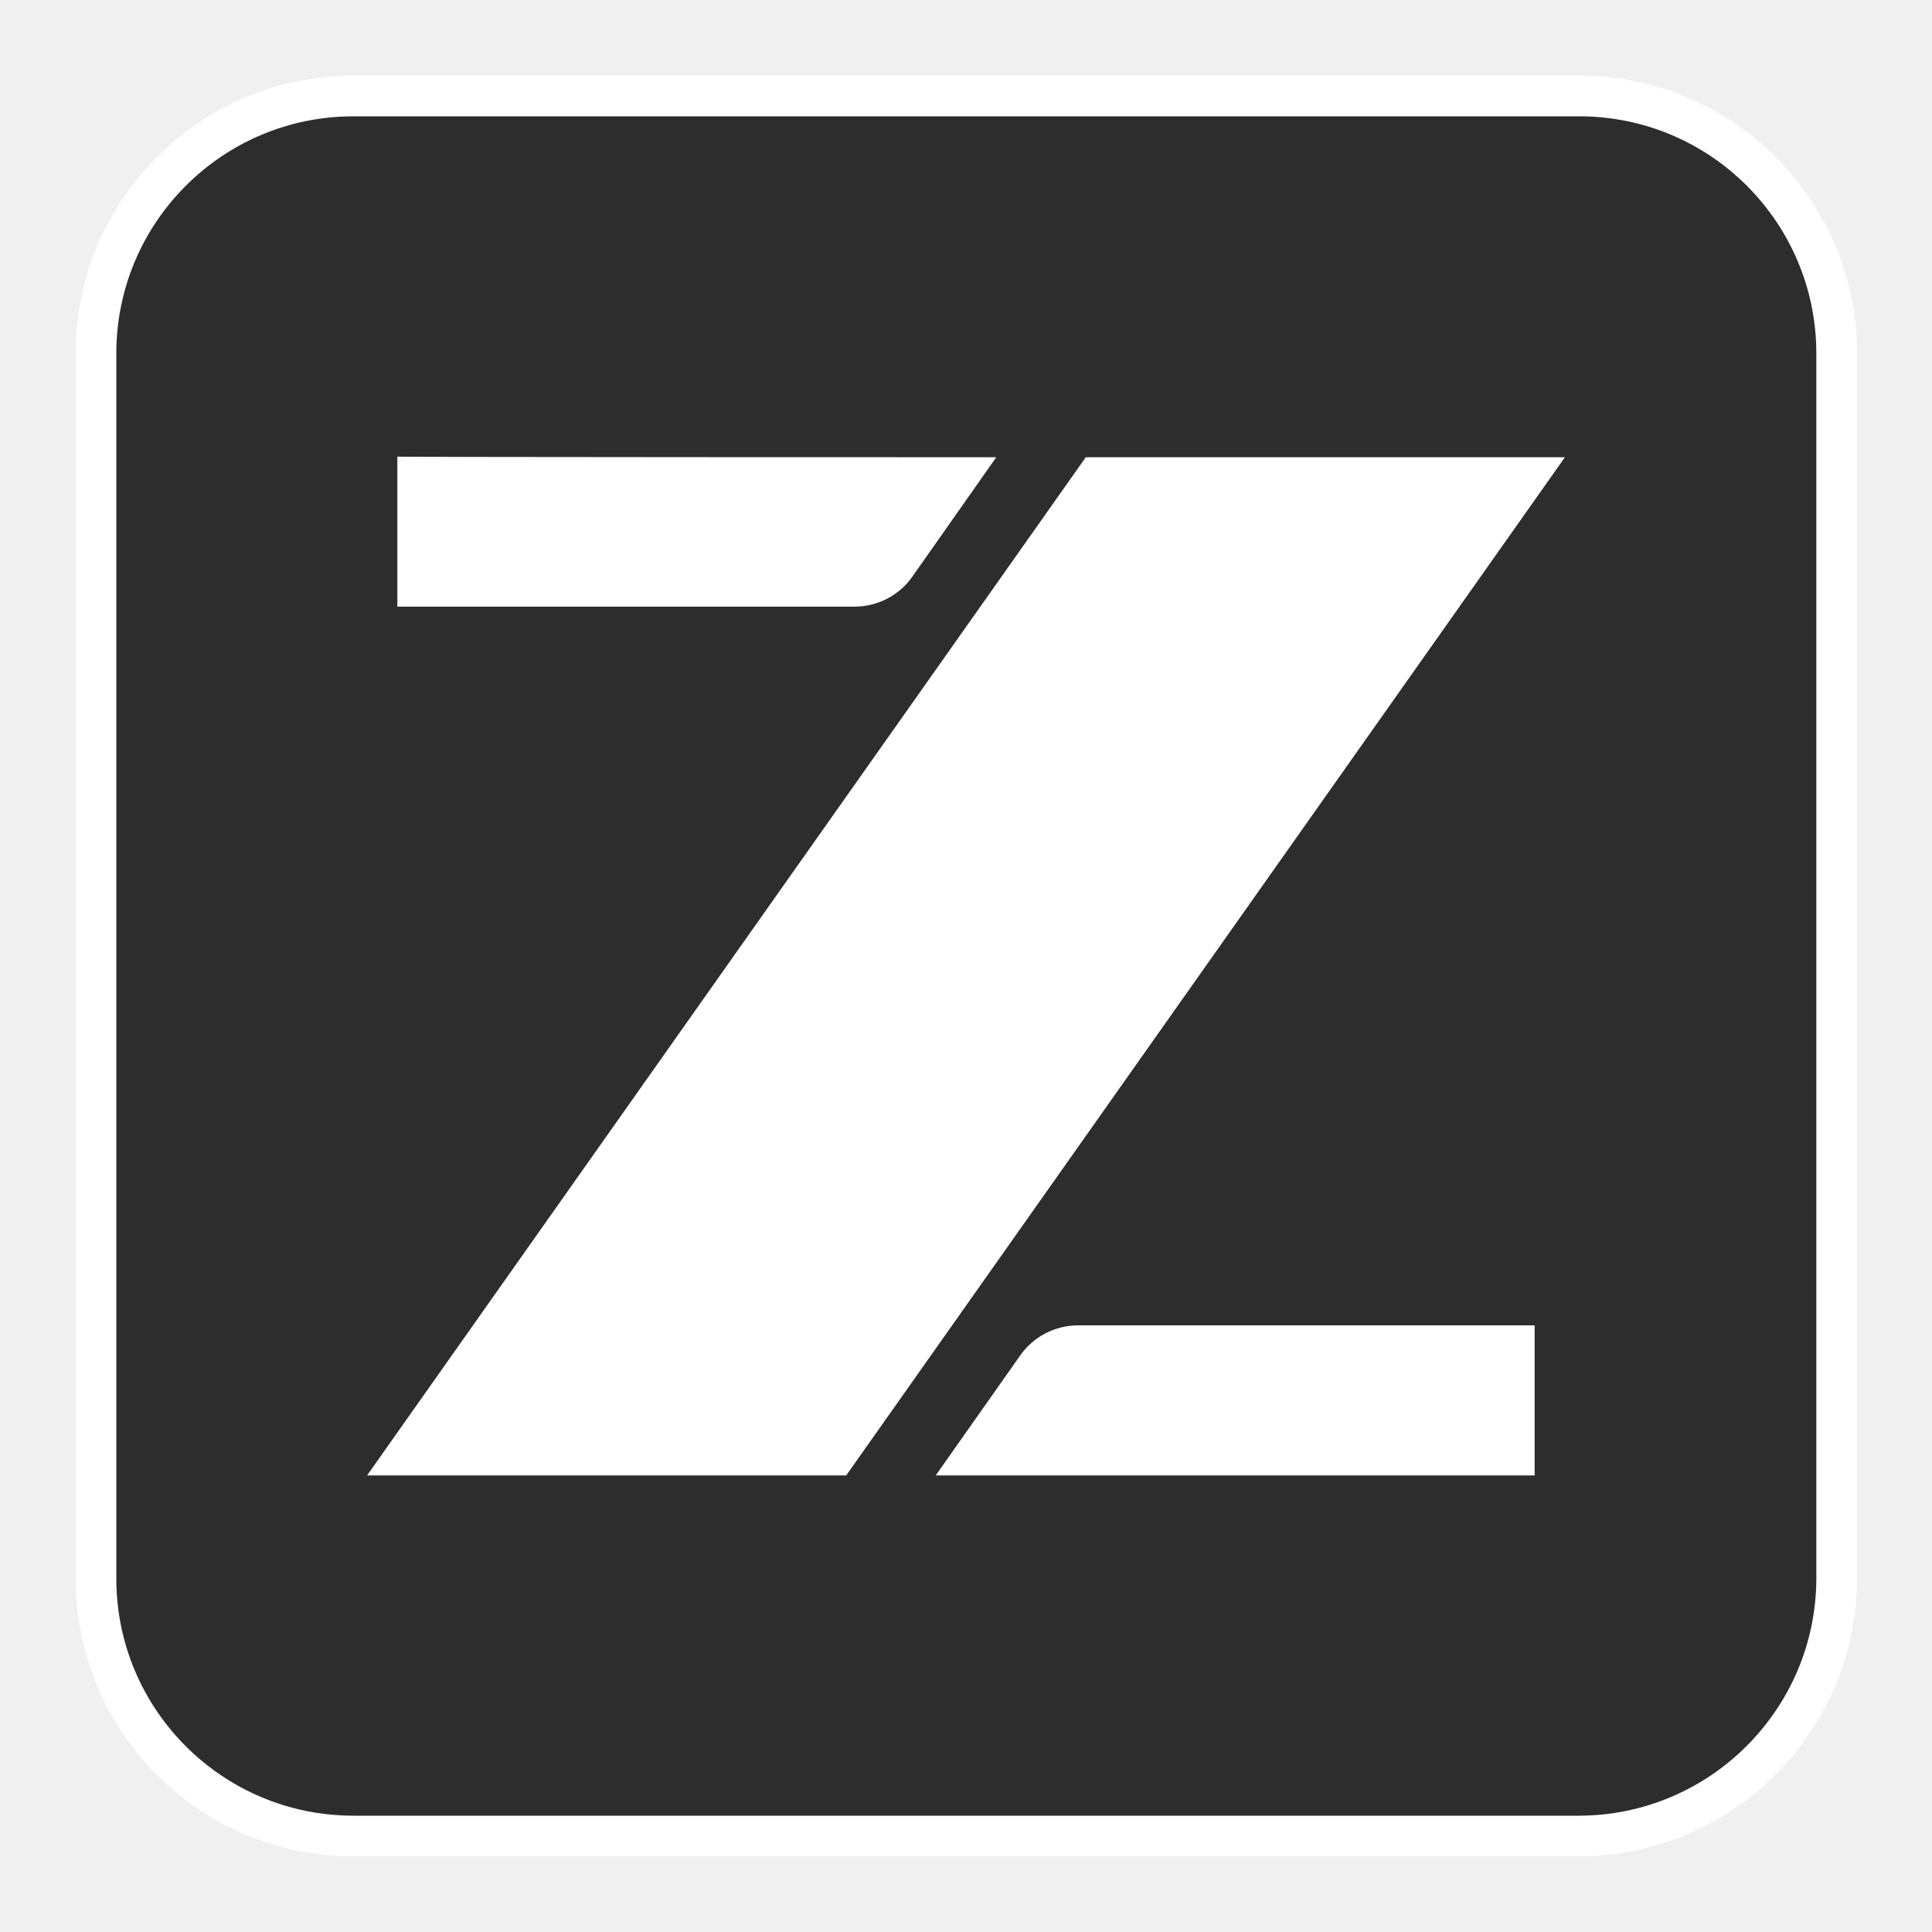
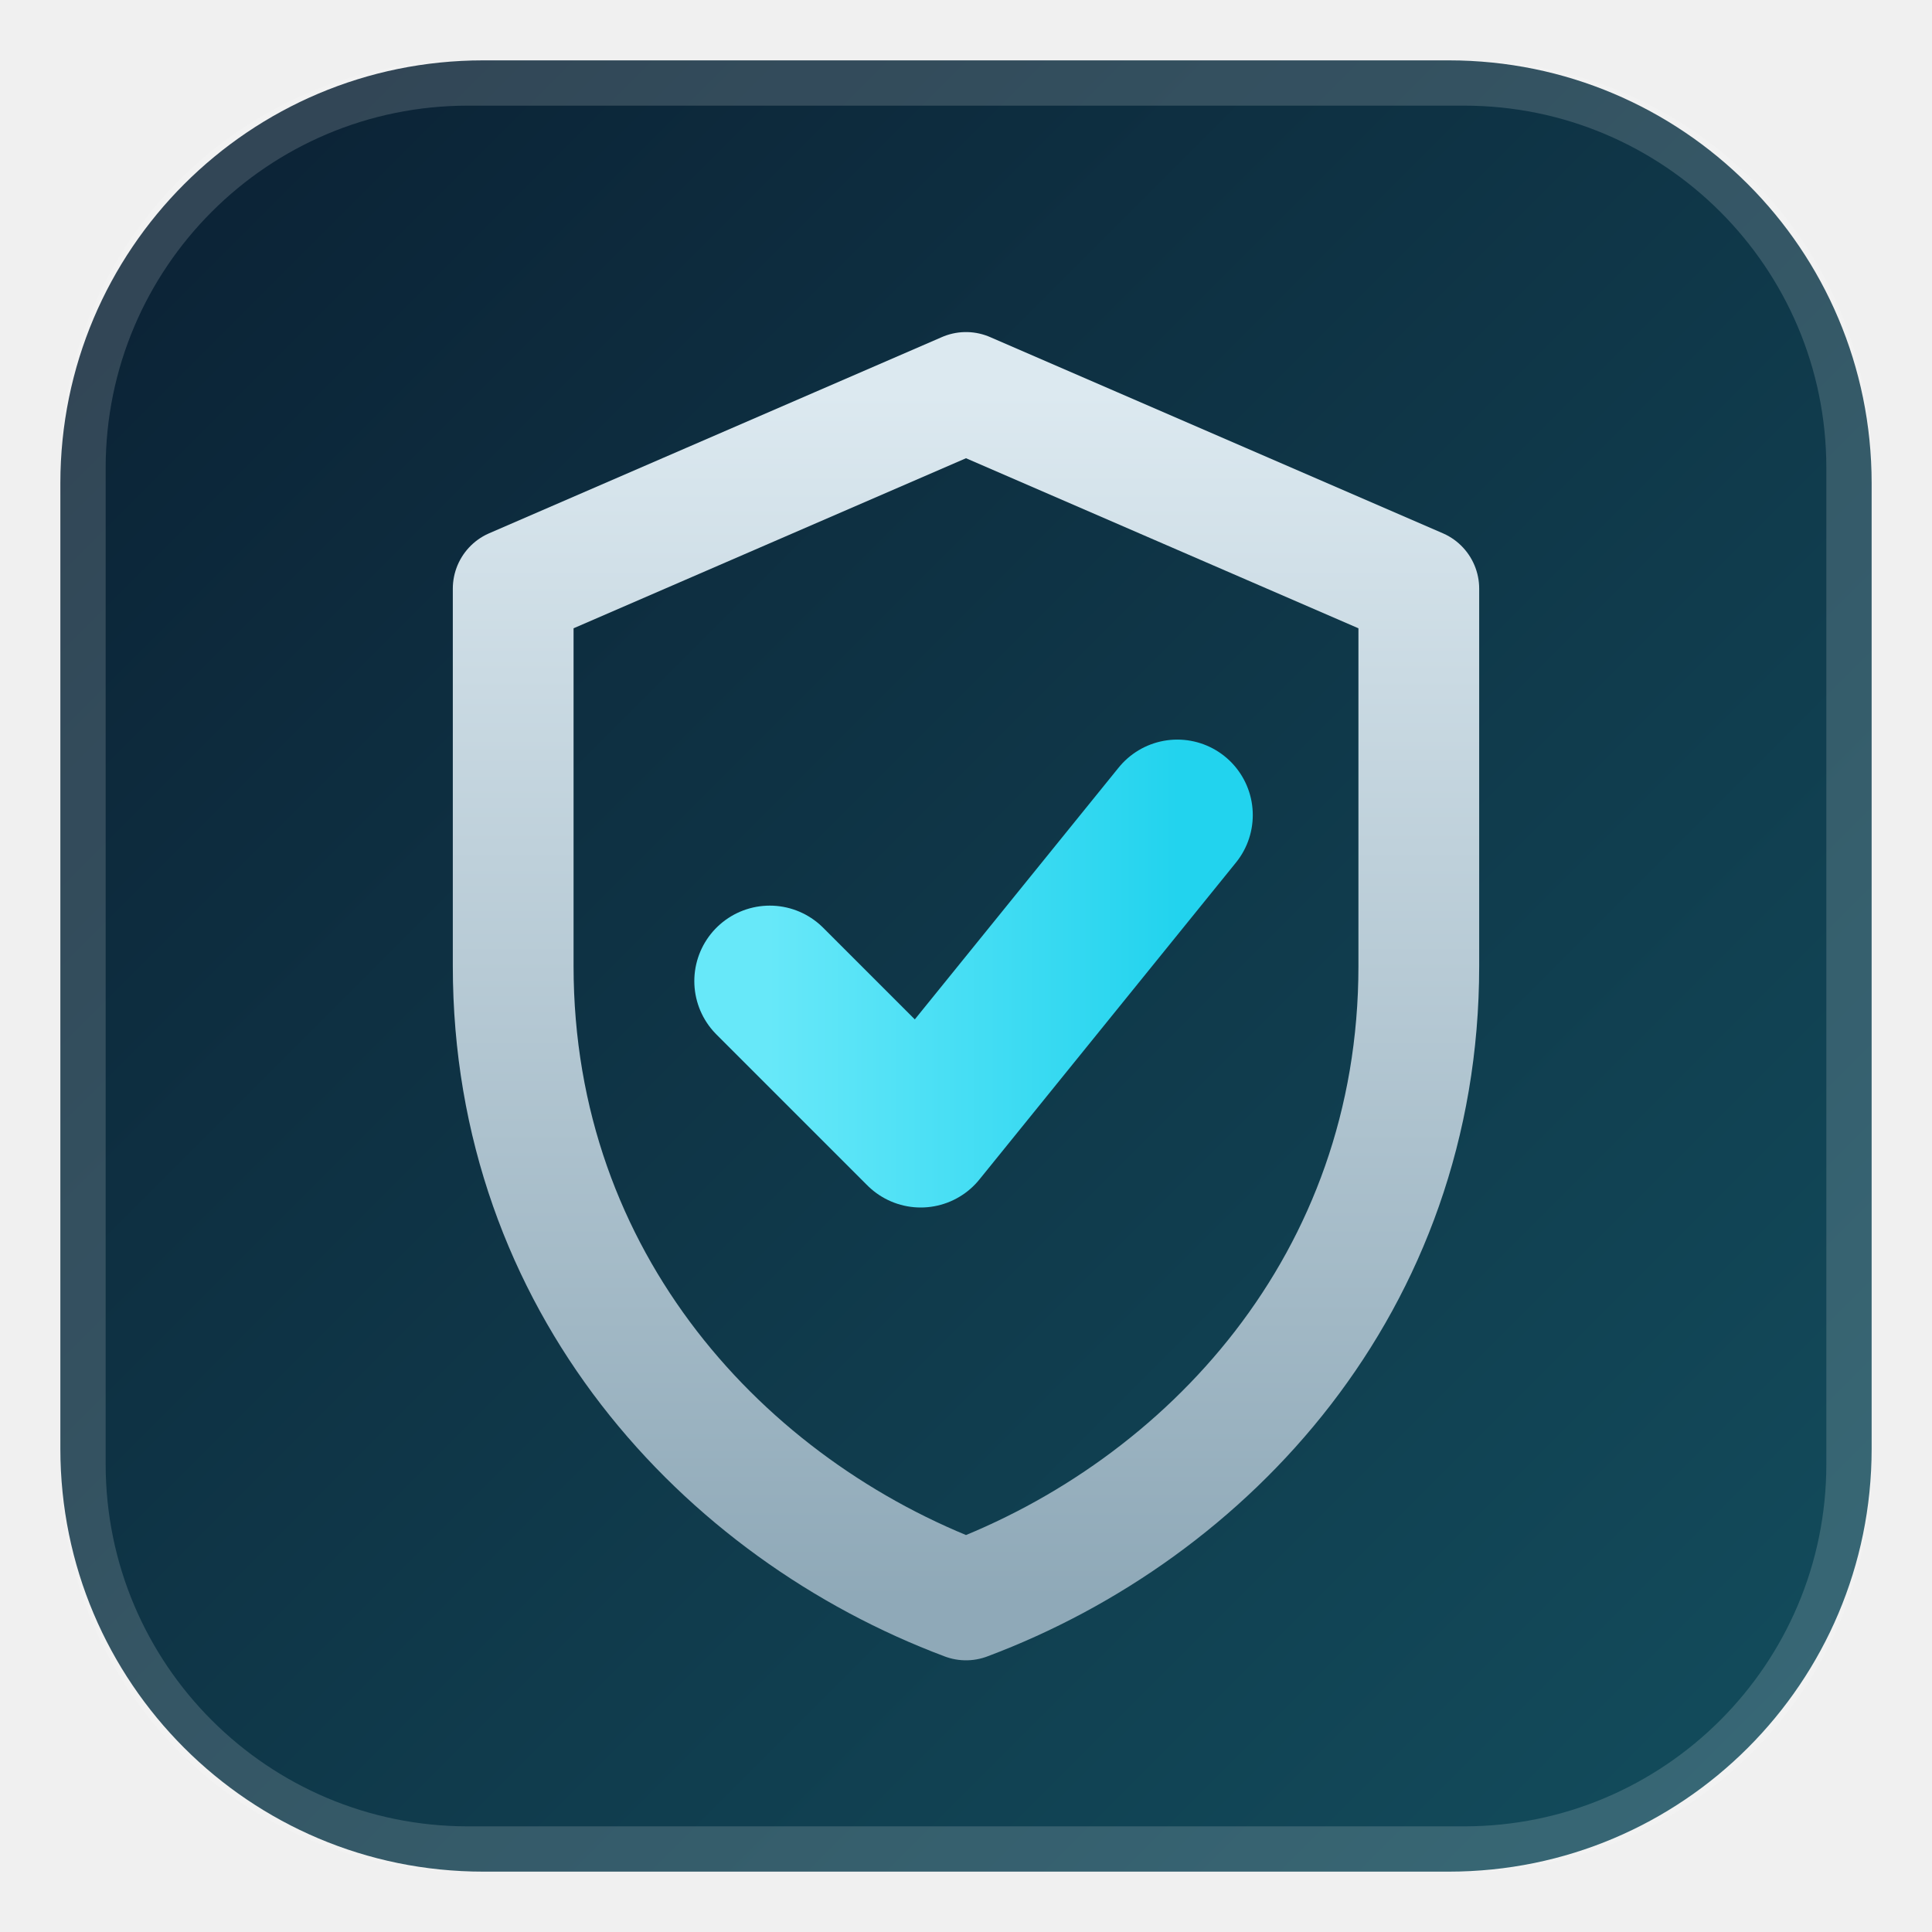
- <svg xmlns="http://www.w3.org/2000/svg" version="1.1" x="0px" y="0px" viewBox="0 0 30 30" style="enable-background:new 0 0 30 30;" xml:space="preserve">
+ <svg xmlns="http://www.w3.org/2000/svg" viewBox="0 0 64 64" role="img" aria-label="SecureContent AI">
  <defs>
-     <style type="text/css">
-     .st194{fill:#2D2D2D;stroke:#FFFFFF;stroke-width:0.632;stroke-miterlimit:10;}
-     .st23{fill:#FFFFFF;}
- 
-     .z-breathe {
-       animation: breathe 2.5s ease-in-out infinite;
-     }
- 
-     @keyframes breathe {
-       0%, 100% { opacity: 0.7; }
-       50% { opacity: 1; }
-     }
-   </style>
+     <linearGradient id="sc-bg" x1="0" y1="0" x2="1" y2="1">
+       <stop offset="0" stop-color="#0B2033" />
+       <stop offset="1" stop-color="#134E5E" />
+     </linearGradient>
+     <linearGradient id="sc-edge" x1="0" y1="0" x2="0" y2="1">
+       <stop offset="0" stop-color="#DCE9F0" />
+       <stop offset="1" stop-color="#8FA9B8" />
+     </linearGradient>
+     <linearGradient id="sc-check" x1="0" y1="0" x2="1" y2="0">
+       <stop offset="0" stop-color="#67E8F9" />
+       <stop offset="1" stop-color="#22D3EE" />
+     </linearGradient>
  </defs>
-   <g>
-     <path class="st194" d="M24.51,28.51H5.49c-2.21,0-4-1.79-4-4V5.49c0-2.21,1.79-4,4-4h19.03c2.21,0,4,1.79,4,4v19.03     C28.51,26.72,26.72,28.51,24.51,28.51z" />
-     <g class="z-breathe">
-       <path class="st23" d="M15.47,7.1l-1.3,1.85c-0.2,0.29-0.54,0.47-0.9,0.47h-7.1V7.09C6.16,7.1,15.47,7.1,15.47,7.1z" />
-       <polygon class="st23" points="24.3,7.1 13.14,22.91 5.7,22.91 16.86,7.1" />
-       <path class="st23" d="M14.53,22.91l1.31-1.86c0.2-0.29,0.54-0.47,0.9-0.47h7.09v2.33H14.53z" />
-     </g>
-   </g>
+   <rect x="2" y="2" width="60" height="60" rx="14" fill="url(#sc-bg)" />
+   <rect x="2.75" y="2.75" width="58.5" height="58.5" rx="12.75" fill="none" stroke="#FFFFFF" stroke-opacity="0.16" stroke-width="1.5" />
+   <path d="M32 13 L47 19.5 V32 C47 42.5 40 50 32 53 C24 50 17 42.5 17 32 V19.5 Z" fill="none" stroke="url(#sc-edge)" stroke-width="4" stroke-linejoin="round" />
+   <path d="M25.5 32.5 L30.5 37.5 L39 27" fill="none" stroke="url(#sc-check)" stroke-width="5" stroke-linecap="round" stroke-linejoin="round" />
</svg>
